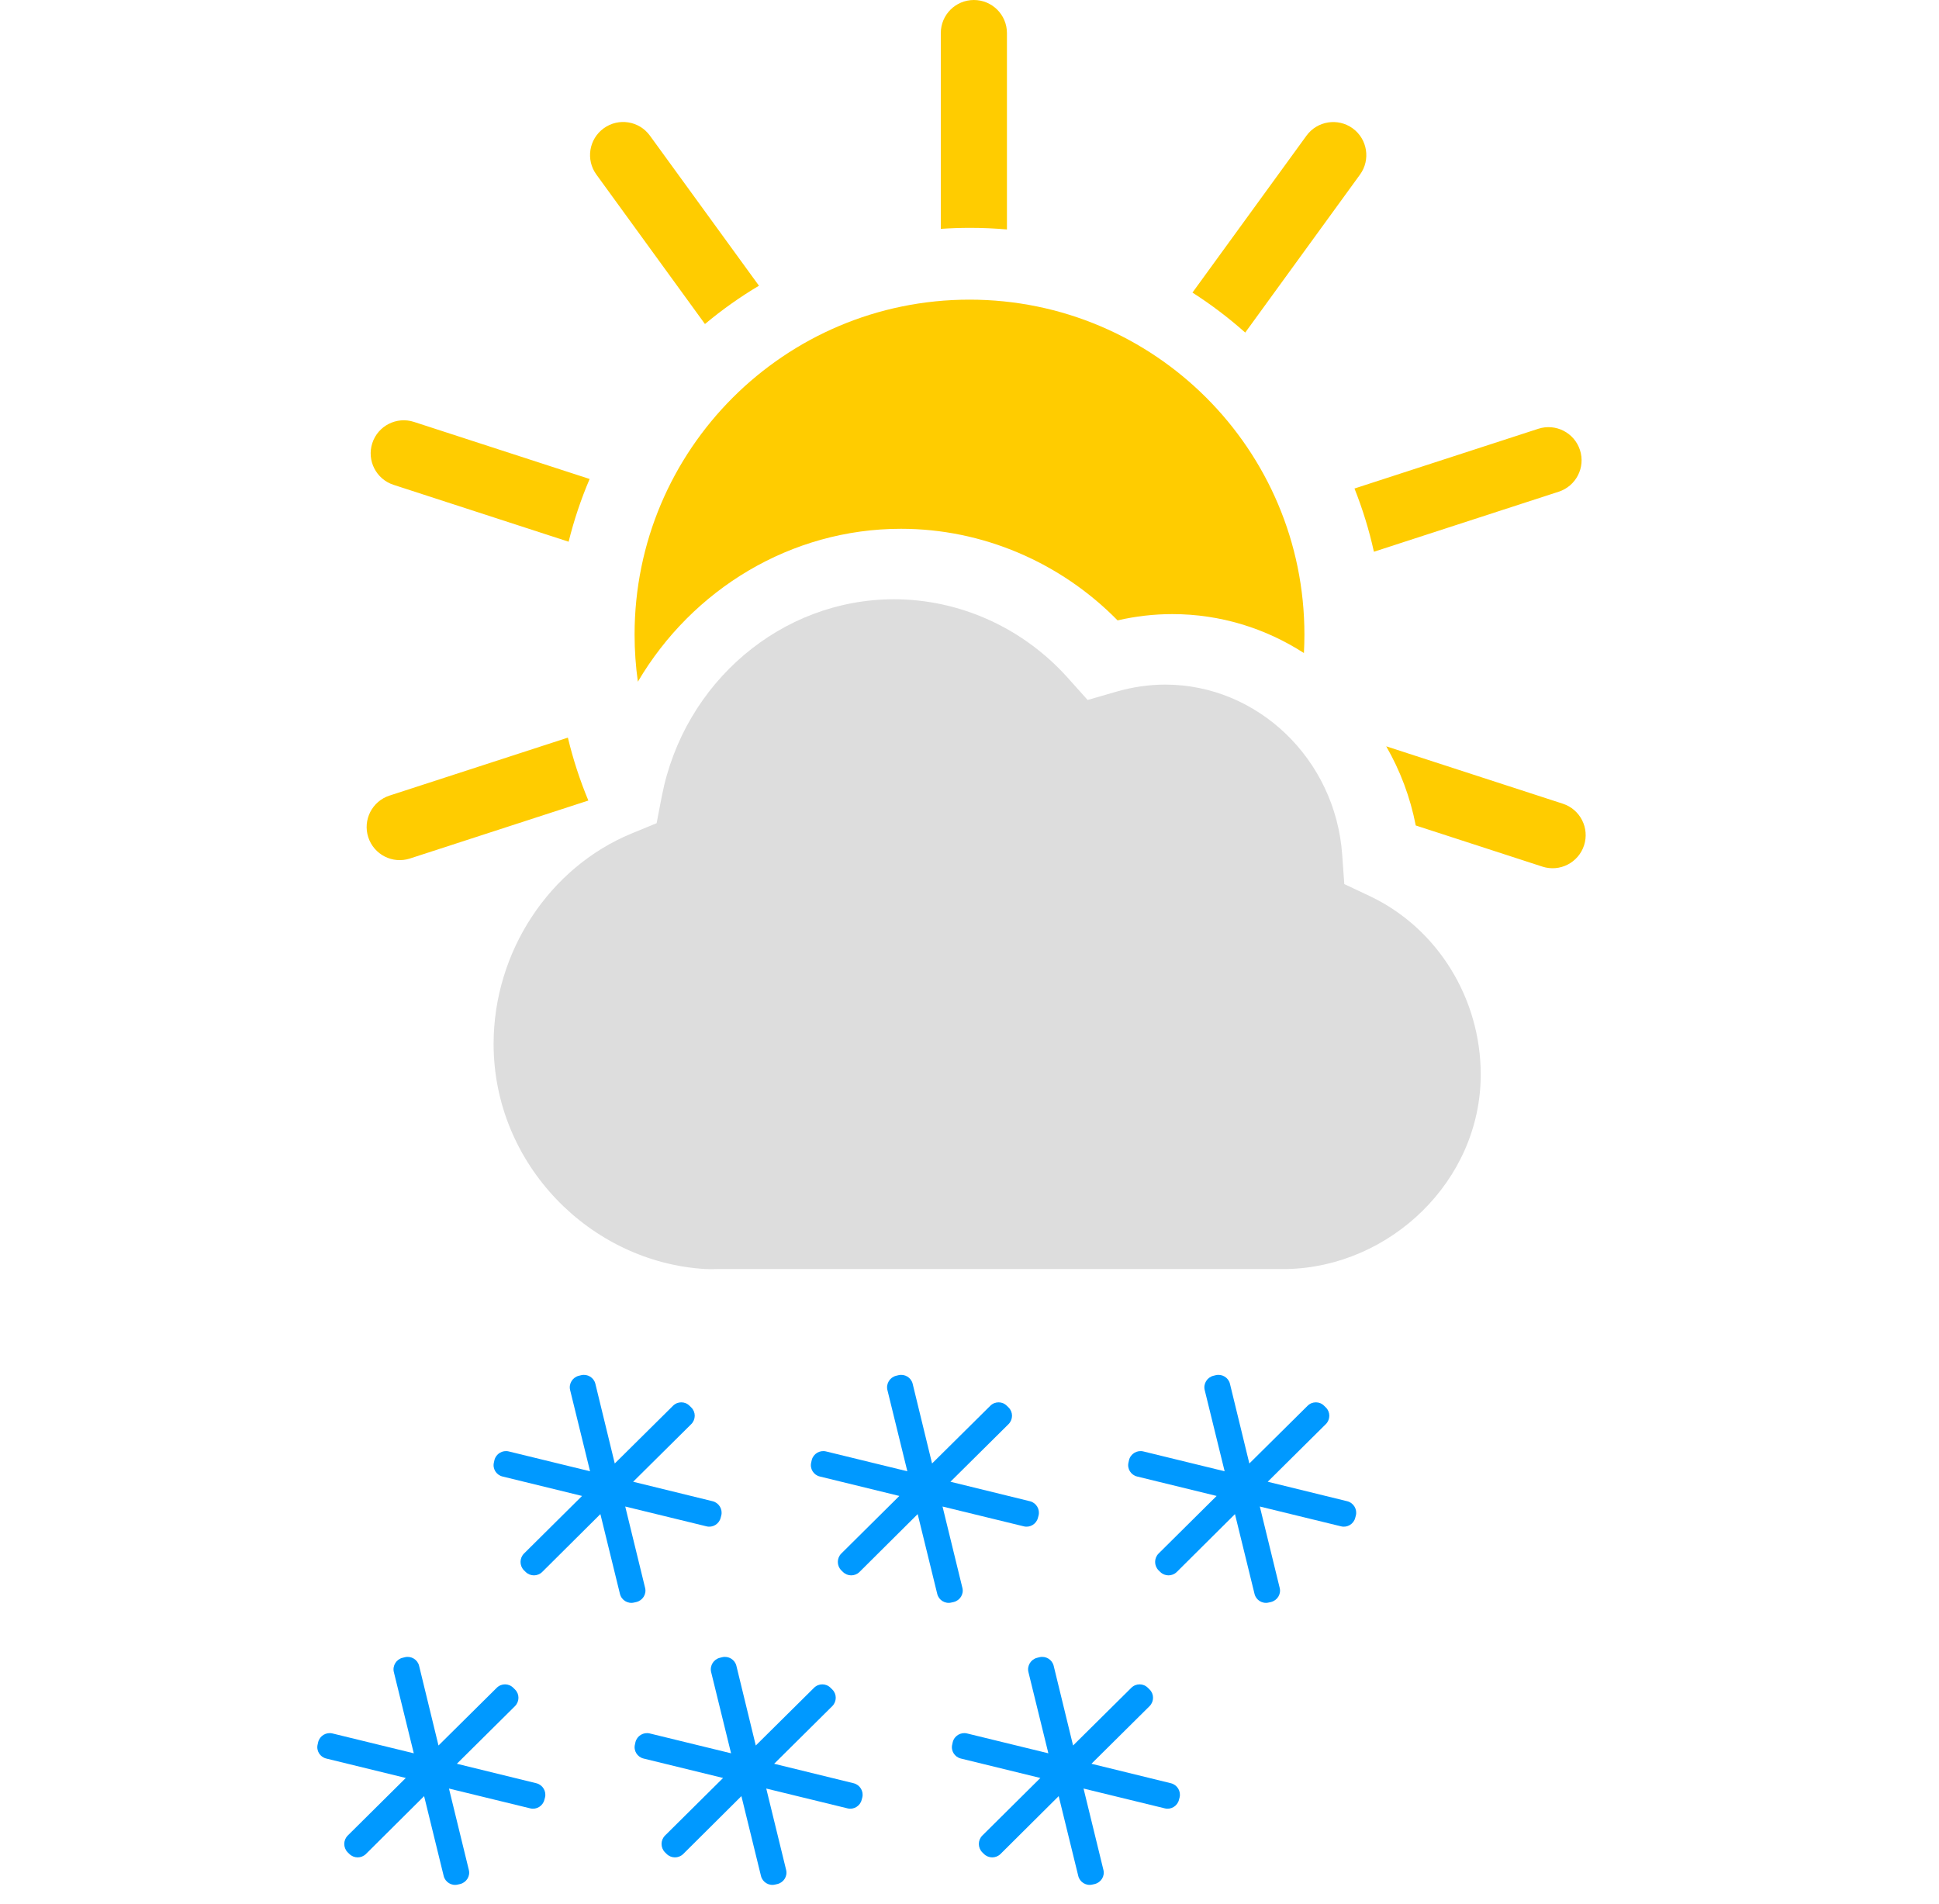
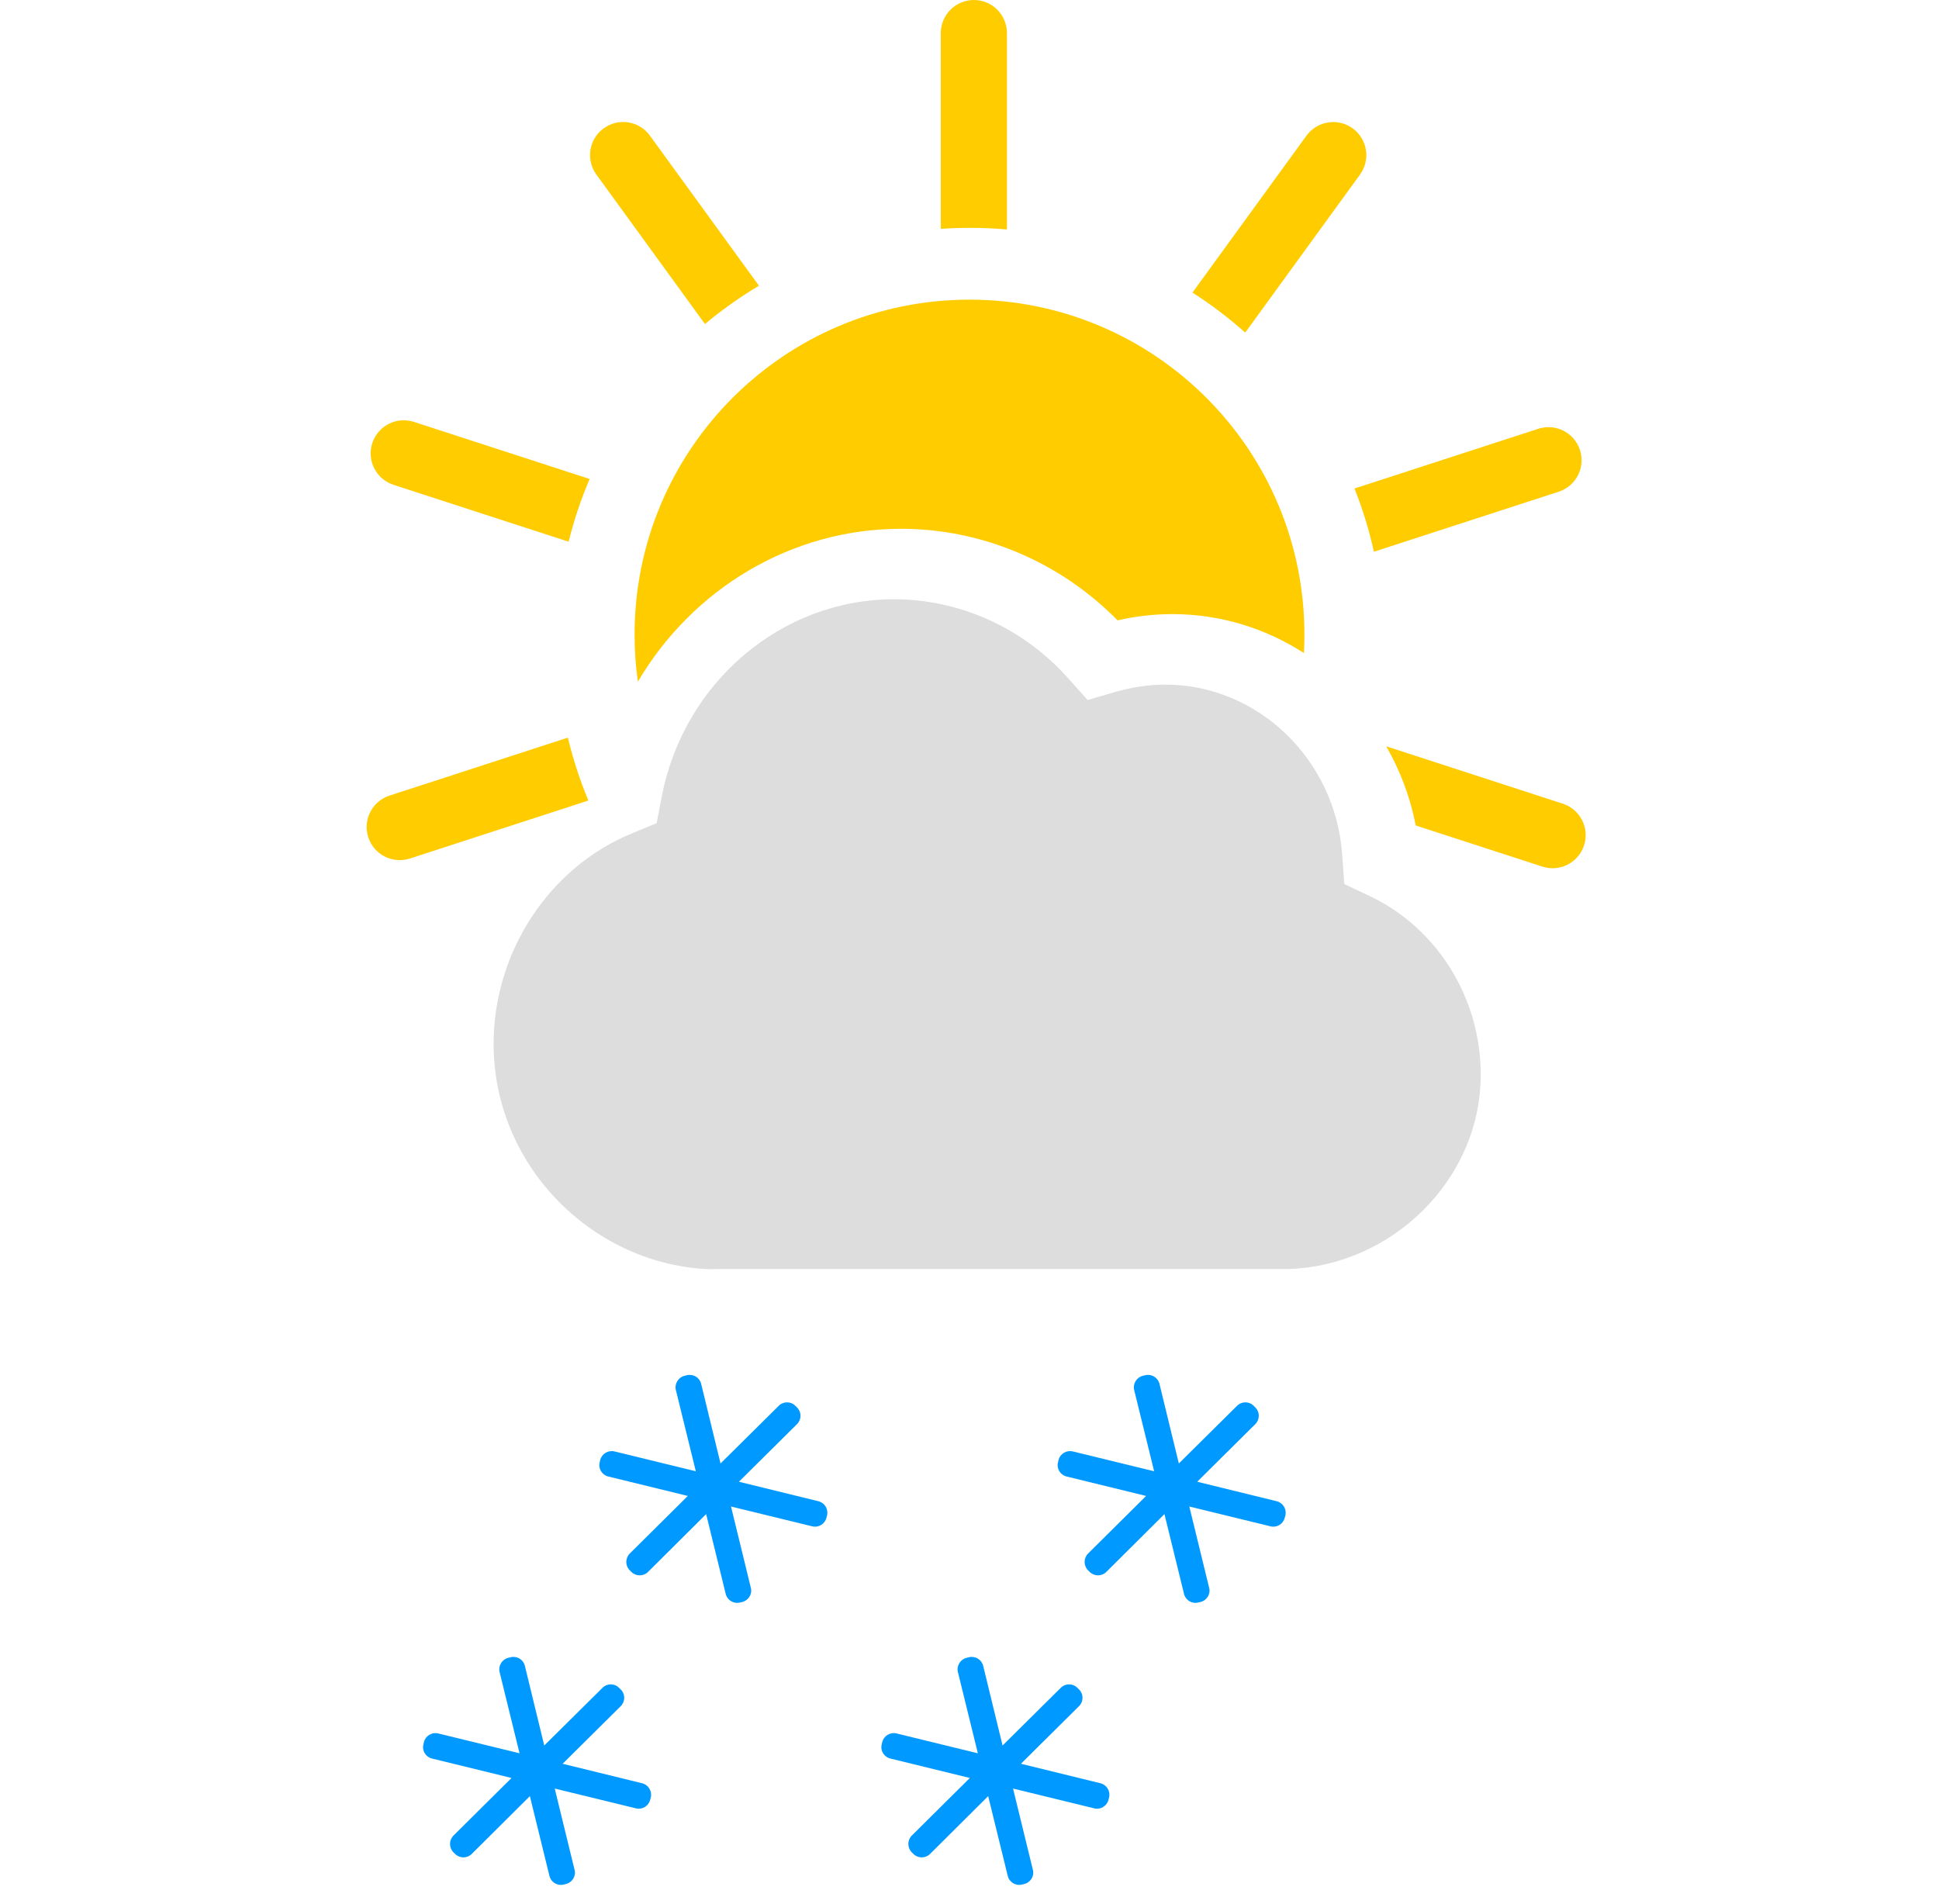
<svg xmlns="http://www.w3.org/2000/svg" height="54" viewbox="0 0 55 54" width="55">
  <g fill="none" fill-rule="evenodd">
    <g fill="#fc0" transform="translate(10)">
      <path d="m16.686 6.492v-5.554c0-.518.42-.938.938-.938.518 0 .938.42.938.938v5.571c-.344-.03-.692-.046-1.044-.046-.28 0-.558.01-.833.029zm7.138 1.808 3.234-4.451c.305-.419.892-.512 1.311-.208s.512.892.208 1.311l-3.256 4.482c-.467-.416-.967-.795-1.496-1.134zm4.597 5.557 5.213-1.694c.493-.16 1.022.11 1.182.603.16.493-.11 1.022-.603 1.182l-5.242 1.703c-.136-.618-.322-1.217-.551-1.794zm.898 7.313 5.01 1.628c.493.16.763.69.603 1.182-.16.493-.69.763-1.182.603l-3.592-1.167c-.156-.805-.444-1.562-.838-2.246zm-22.631 1.539-5.06 1.644c-.493.16-1.022-.11-1.182-.603s.11-1.022.603-1.182l5.059-1.644c.147.615.342 1.211.581 1.785zm-.558-7.342-4.967-1.614c-.493-.16-.763-.69-.603-1.182.16-.493.69-.763 1.182-.603l4.983 1.619c-.244.571-.444 1.166-.596 1.78zm3.866-6.176-3.08-4.24c-.305-.419-.212-1.006.208-1.311s1.006-.212 1.311.208l3.093 4.257c-.54.321-1.052.685-1.531 1.086z" fill-rule="nonzero" />
      <path d="m8.093 19.336c-.061-.436-.093-.882-.093-1.336 0-5.247 4.253-9.5 9.5-9.5s9.5 4.253 9.5 9.5c0 .176-.005.351-.014.525-1.085-.7-2.366-1.105-3.733-1.105-.519 0-1.039.06-1.553.178-1.625-1.655-3.84-2.598-6.143-2.598-3.122 0-5.921 1.716-7.463 4.336z" />
    </g>
    <path d="m38.131 25.078-.06-.839c-.193-2.702-2.397-4.819-5.019-4.819-.462 0-.931.068-1.392.202l-.809.234-.571-.637c-1.267-1.411-3.061-2.22-4.923-2.22-3.188 0-5.959 2.352-6.586 5.593l-.146.759-.697.287c-2.349.963-3.927 3.365-3.927 5.975 0 3.415 2.737 6.188 6 6.385.083.005.208.005.377 0h15.988c.066 0.0.111 0.0.135 0 2.916-.058 5.5-2.488 5.5-5.518 0-2.163-1.228-4.145-3.131-5.053z" fill="#ddd" />
    <path d="m0 0h50v55h-50z" />
    <g fill="#09f" fill-rule="evenodd">
-       <path d="m4.959 4.032 1.65-1.636c.128-.13.131-.34 0-.47l-.048-.047c-.128-.132-.34-.132-.47-.003l-1.653 1.638-.55-2.26c-.043-.178-.225-.288-.405-.244l-.064.016c-.178.042-.291.227-.248.403l.566 2.306-2.307-.563c-.177-.043-.36.065-.405.245l-.014.064c-.047.181.067.361.245.403l2.254.551-1.647 1.634c-.13.131-.13.342-.003.473l.048.047c.131.131.34.131.471.003l1.651-1.642.555 2.264c.043.178.225.289.402.244l.064-.014c.181-.045.293-.225.247-.403l-.563-2.306 2.305.562c.177.045.359-.067.402-.244l.017-.064c.045-.177-.067-.36-.244-.404z" transform="translate(31 38)" />
-       <path d="m4.959 4.032 1.65-1.636c.128-.13.131-.34 0-.47l-.048-.047c-.128-.132-.34-.132-.47-.003l-1.653 1.638-.55-2.26c-.043-.178-.225-.288-.405-.244l-.064.016c-.178.042-.291.227-.248.403l.566 2.306-2.307-.563c-.177-.043-.36.065-.405.245l-.014.064c-.047.181.067.361.245.403l2.254.551-1.647 1.634c-.13.131-.13.342-.003.473l.048.047c.131.131.34.131.471.003l1.651-1.642.555 2.264c.043.178.225.289.402.244l.064-.014c.181-.045.293-.225.247-.403l-.563-2.306 2.305.562c.177.045.359-.067.402-.244l.017-.064c.045-.177-.067-.36-.244-.404z" transform="translate(26 46)" />
-       <path d="m4.959 4.032 1.65-1.636c.128-.13.131-.34 0-.47l-.048-.047c-.128-.132-.34-.132-.47-.003l-1.653 1.638-.55-2.26c-.043-.178-.225-.288-.405-.244l-.064.016c-.178.042-.291.227-.248.403l.566 2.306-2.307-.563c-.177-.043-.36.065-.405.245l-.014.064c-.047.181.067.361.245.403l2.254.551-1.647 1.634c-.13.131-.13.342-.003.473l.048.047c.131.131.34.131.471.003l1.651-1.642.555 2.264c.043.178.225.289.402.244l.064-.014c.181-.045.293-.225.247-.403l-.563-2.306 2.305.562c.177.045.359-.067.402-.244l.017-.064c.045-.177-.067-.36-.244-.404z" transform="translate(22 38)" />
-       <path d="m4.959 4.032 1.65-1.636c.128-.13.131-.34 0-.47l-.048-.047c-.128-.132-.34-.132-.47-.003l-1.653 1.638-.55-2.26c-.043-.178-.225-.288-.405-.244l-.064.016c-.178.042-.291.227-.248.403l.566 2.306-2.307-.563c-.177-.043-.36.065-.405.245l-.014.064c-.047.181.067.361.245.403l2.254.551-1.647 1.634c-.13.131-.13.342-.003.473l.048.047c.131.131.34.131.471.003l1.651-1.642.555 2.264c.043.178.225.289.402.244l.064-.014c.181-.045.293-.225.247-.403l-.563-2.306 2.305.562c.177.045.359-.067.402-.244l.017-.064c.045-.177-.067-.36-.244-.404z" transform="translate(17 46)" />
-       <path d="m4.959 4.032 1.65-1.636c.128-.13.131-.34 0-.47l-.048-.047c-.128-.132-.34-.132-.47-.003l-1.653 1.638-.55-2.26c-.043-.178-.225-.288-.405-.244l-.064.016c-.178.042-.291.227-.248.403l.566 2.306-2.307-.563c-.177-.043-.36.065-.405.245l-.014.064c-.047.181.067.361.245.403l2.254.551-1.647 1.634c-.13.131-.13.342-.003.473l.048.047c.131.131.34.131.471.003l1.651-1.642.555 2.264c.043.178.225.289.402.244l.064-.014c.181-.045.293-.225.247-.403l-.563-2.306 2.305.562c.177.045.359-.067.402-.244l.017-.064c.045-.177-.067-.36-.244-.404z" transform="translate(13 38)" />
-       <path d="m4.959 4.032 1.65-1.636c.128-.13.131-.34 0-.47l-.048-.047c-.128-.132-.34-.132-.47-.003l-1.653 1.638-.55-2.26c-.043-.178-.225-.288-.405-.244l-.064.016c-.178.042-.291.227-.248.403l.566 2.306-2.307-.563c-.177-.043-.36.065-.405.245l-.014.064c-.047.181.067.361.245.403l2.254.551-1.647 1.634c-.13.131-.13.342-.003.473l.048.047c.131.131.34.131.471.003l1.651-1.642.555 2.264c.043.178.225.289.402.244l.064-.014c.181-.045.293-.225.247-.403l-.563-2.306 2.305.562c.177.045.359-.067.402-.244l.017-.064c.045-.177-.067-.36-.244-.404z" transform="translate(8 46)" />
+       <path d="m4.959 4.032 1.65-1.636c.128-.13.131-.34 0-.47l-.048-.047c-.128-.132-.34-.132-.47-.003l-1.653 1.638-.55-2.26c-.043-.178-.225-.288-.405-.244l-.064.016c-.178.042-.291.227-.248.403l.566 2.306-2.307-.563c-.177-.043-.36.065-.405.245l-.014.064c-.047.181.067.361.245.403l2.254.551-1.647 1.634c-.13.131-.13.342-.003.473l.048.047c.131.131.34.131.471.003l1.651-1.642.555 2.264c.043.178.225.289.402.244l.064-.014c.181-.045.293-.225.247-.403l-.563-2.306 2.305.562c.177.045.359-.067.402-.244l.017-.064c.045-.177-.067-.36-.244-.404z" transform="translate(29 38)" />
+       <path d="m4.959 4.032 1.65-1.636c.128-.13.131-.34 0-.47l-.048-.047c-.128-.132-.34-.132-.47-.003l-1.653 1.638-.55-2.26c-.043-.178-.225-.288-.405-.244l-.064.016c-.178.042-.291.227-.248.403l.566 2.306-2.307-.563c-.177-.043-.36.065-.405.245l-.014.064c-.047.181.067.361.245.403l2.254.551-1.647 1.634c-.13.131-.13.342-.003.473l.048.047c.131.131.34.131.471.003l1.651-1.642.555 2.264c.043.178.225.289.402.244l.064-.014c.181-.045.293-.225.247-.403l-.563-2.306 2.305.562c.177.045.359-.067.402-.244l.017-.064c.045-.177-.067-.36-.244-.404z" transform="translate(24 46)" />
+       <path d="m4.959 4.032 1.65-1.636c.128-.13.131-.34 0-.47l-.048-.047c-.128-.132-.34-.132-.47-.003l-1.653 1.638-.55-2.26c-.043-.178-.225-.288-.405-.244l-.064.016c-.178.042-.291.227-.248.403l.566 2.306-2.307-.563c-.177-.043-.36.065-.405.245l-.014.064c-.047.181.067.361.245.403l2.254.551-1.647 1.634c-.13.131-.13.342-.003.473l.048.047c.131.131.34.131.471.003l1.651-1.642.555 2.264c.043.178.225.289.402.244l.064-.014c.181-.045.293-.225.247-.403l-.563-2.306 2.305.562c.177.045.359-.067.402-.244l.017-.064c.045-.177-.067-.36-.244-.404z" transform="translate(16 38)" />
+       <path d="m4.959 4.032 1.65-1.636c.128-.13.131-.34 0-.47l-.048-.047c-.128-.132-.34-.132-.47-.003l-1.653 1.638-.55-2.26c-.043-.178-.225-.288-.405-.244l-.064.016c-.178.042-.291.227-.248.403l.566 2.306-2.307-.563c-.177-.043-.36.065-.405.245l-.014.064c-.047.181.067.361.245.403l2.254.551-1.647 1.634c-.13.131-.13.342-.003.473l.048.047c.131.131.34.131.471.003l1.651-1.642.555 2.264c.043.178.225.289.402.244l.064-.014c.181-.045.293-.225.247-.403l-.563-2.306 2.305.562c.177.045.359-.067.402-.244l.017-.064c.045-.177-.067-.36-.244-.404z" transform="translate(11 46)" />
    </g>
  </g>
</svg>
